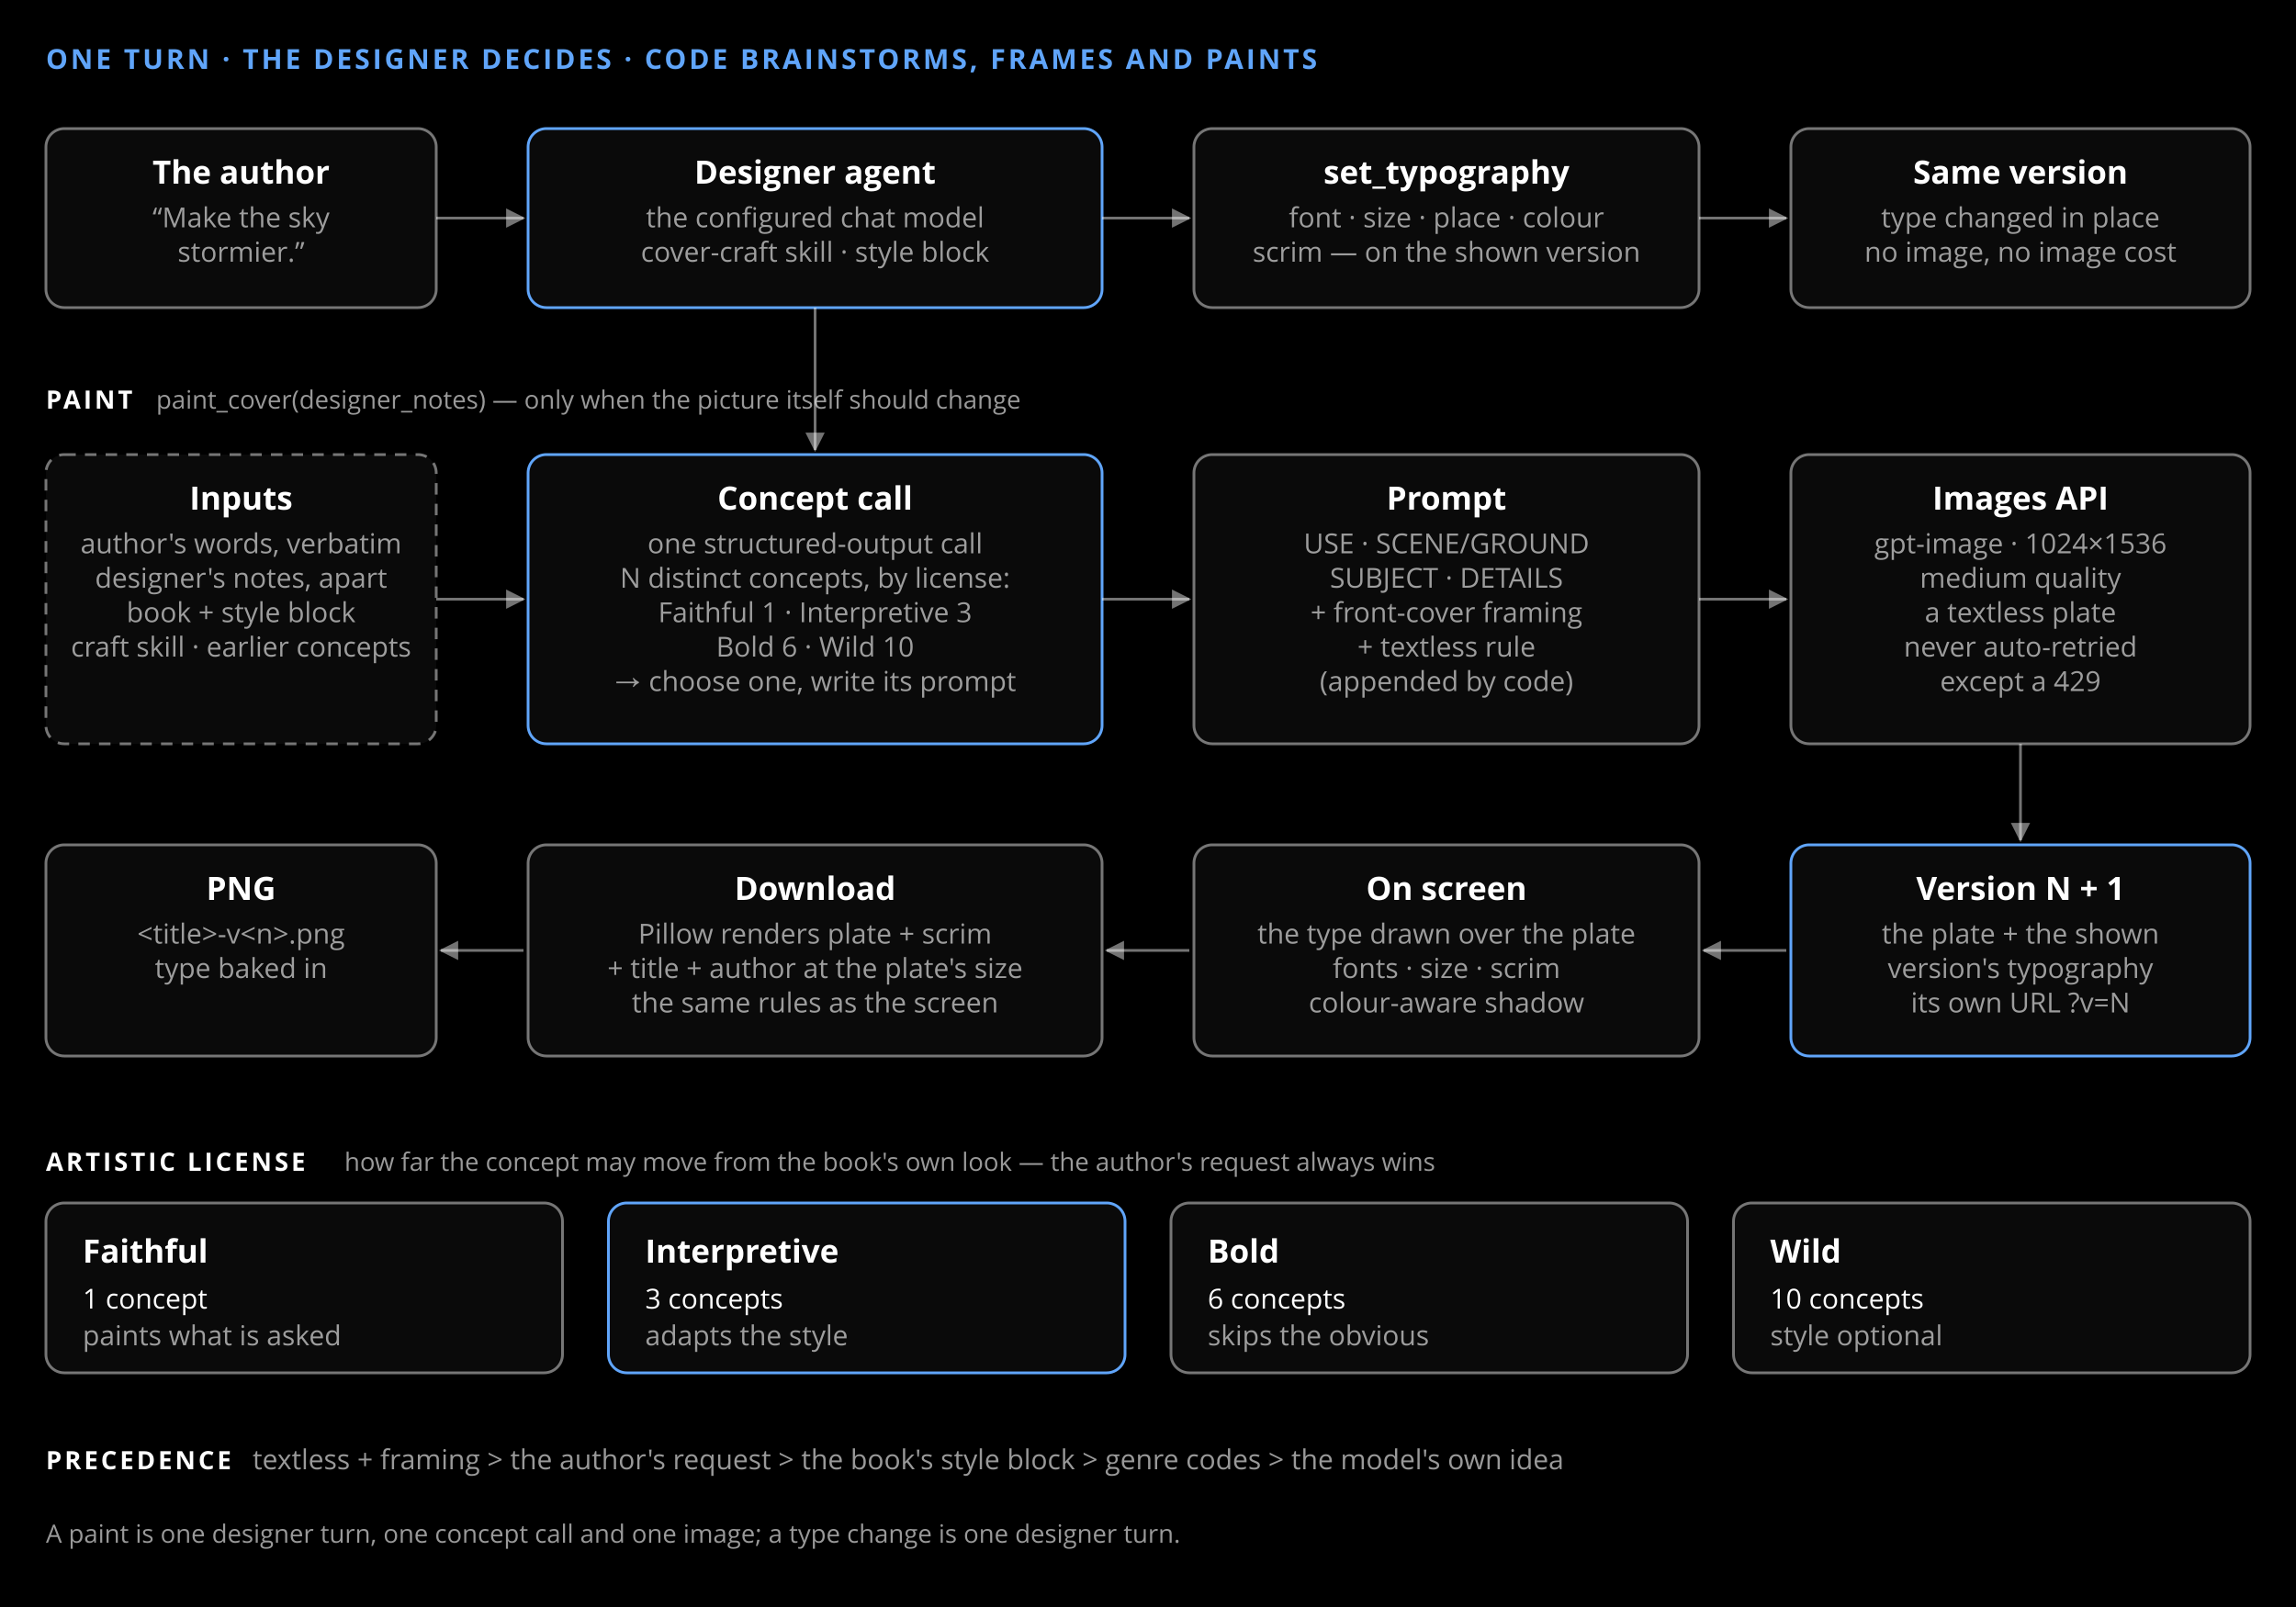
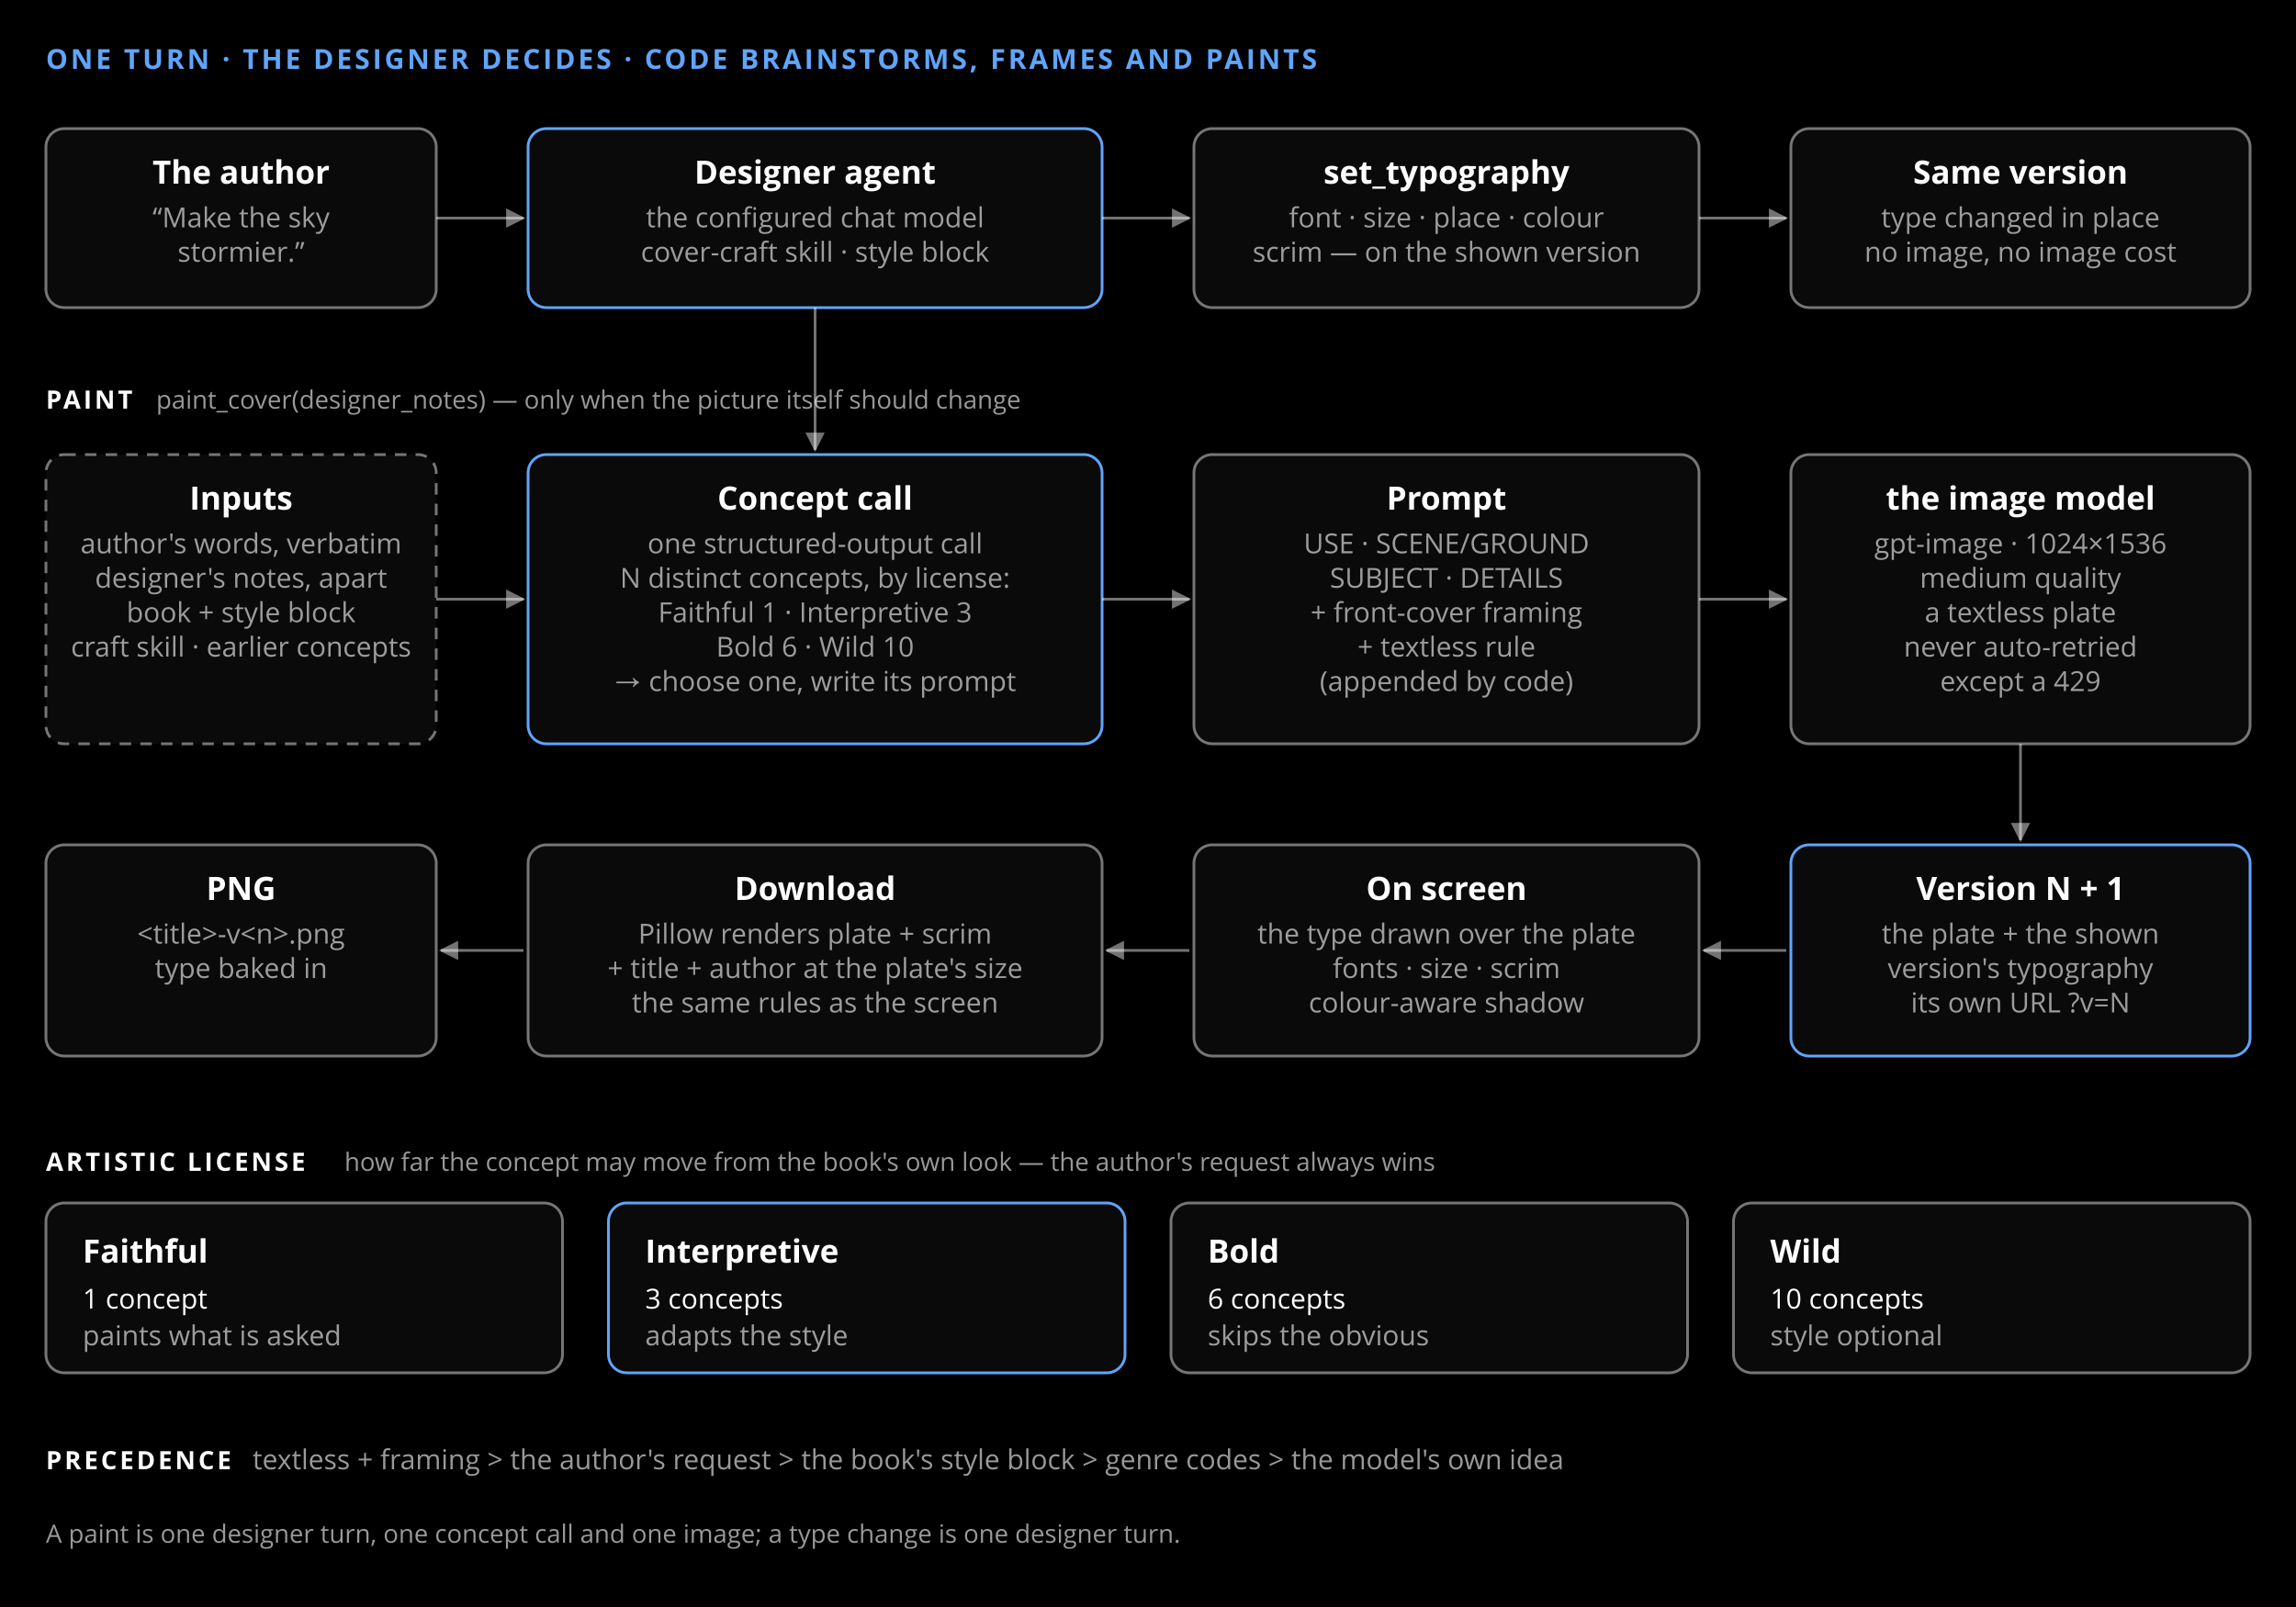
<svg xmlns="http://www.w3.org/2000/svg" viewBox="0 0 1000 700" width="1000" height="700" role="img" aria-label="One designer turn: the author writes, the designer agent either changes the type in place with set_typography or calls paint_cover; a paint runs a concept call that brainstorms N concepts by artistic license, the app appends framing and the textless rule, the Images API paints a textless plate, which becomes a new version; the type is drawn on screen and baked into the download by Pillow.">
  <defs>
    <marker id="a" viewBox="0 0 10 10" refX="9" refY="5" markerWidth="7" markerHeight="7" orient="auto-start-reverse">
      <path d="M0 0 L10 5 L0 10 z" fill="rgba(255,255,255,0.45)" />
    </marker>
  </defs>
  <rect width="1000" height="700" fill="#000000" />
  <text x="20" y="30" font-family="'Open Sans', 'Segoe UI', Helvetica, Arial, sans-serif" font-size="12" fill="#60A5FA" text-anchor="start" font-weight="700" letter-spacing="1.2">ONE TURN · THE DESIGNER DECIDES · CODE BRAINSTORMS, FRAMES AND PAINTS</text>
  <rect x="20" y="56" width="170" height="78" rx="8" fill="#0A0A0A" stroke="rgba(255,255,255,0.45)" stroke-width="1.2" />
  <text x="105.0" y="80" font-family="'Open Sans', 'Segoe UI', Helvetica, Arial, sans-serif" font-size="14" fill="#FFFFFF" text-anchor="middle" font-weight="700">The author</text>
  <text x="105.0" y="99" font-family="'Open Sans', 'Segoe UI', Helvetica, Arial, sans-serif" font-size="12" fill="rgba(255,255,255,0.6)" text-anchor="middle">“Make the sky</text>
  <text x="105.0" y="114" font-family="'Open Sans', 'Segoe UI', Helvetica, Arial, sans-serif" font-size="12" fill="rgba(255,255,255,0.6)" text-anchor="middle">stormier.”</text>
  <rect x="230" y="56" width="250" height="78" rx="8" fill="#0A0A0A" stroke="#60A5FA" stroke-width="1.2" />
  <text x="355.0" y="80" font-family="'Open Sans', 'Segoe UI', Helvetica, Arial, sans-serif" font-size="14" fill="#FFFFFF" text-anchor="middle" font-weight="700">Designer agent</text>
  <text x="355.0" y="99" font-family="'Open Sans', 'Segoe UI', Helvetica, Arial, sans-serif" font-size="12" fill="rgba(255,255,255,0.6)" text-anchor="middle">the configured chat model</text>
  <text x="355.0" y="114" font-family="'Open Sans', 'Segoe UI', Helvetica, Arial, sans-serif" font-size="12" fill="rgba(255,255,255,0.6)" text-anchor="middle">cover-craft skill · style block</text>
  <rect x="520" y="56" width="220" height="78" rx="8" fill="#0A0A0A" stroke="rgba(255,255,255,0.45)" stroke-width="1.2" />
  <text x="630.0" y="80" font-family="'Open Sans', 'Segoe UI', Helvetica, Arial, sans-serif" font-size="14" fill="#FFFFFF" text-anchor="middle" font-weight="700">set_typography</text>
  <text x="630.0" y="99" font-family="'Open Sans', 'Segoe UI', Helvetica, Arial, sans-serif" font-size="12" fill="rgba(255,255,255,0.6)" text-anchor="middle">font · size · place · colour</text>
  <text x="630.0" y="114" font-family="'Open Sans', 'Segoe UI', Helvetica, Arial, sans-serif" font-size="12" fill="rgba(255,255,255,0.6)" text-anchor="middle">scrim — on the shown version</text>
  <rect x="780" y="56" width="200" height="78" rx="8" fill="#0A0A0A" stroke="rgba(255,255,255,0.45)" stroke-width="1.2" />
  <text x="880.0" y="80" font-family="'Open Sans', 'Segoe UI', Helvetica, Arial, sans-serif" font-size="14" fill="#FFFFFF" text-anchor="middle" font-weight="700">Same version</text>
  <text x="880.0" y="99" font-family="'Open Sans', 'Segoe UI', Helvetica, Arial, sans-serif" font-size="12" fill="rgba(255,255,255,0.6)" text-anchor="middle">type changed in place</text>
  <text x="880.0" y="114" font-family="'Open Sans', 'Segoe UI', Helvetica, Arial, sans-serif" font-size="12" fill="rgba(255,255,255,0.6)" text-anchor="middle">no image, no image cost</text>
  <line x1="190" y1="95" x2="228" y2="95" stroke="rgba(255,255,255,0.45)" stroke-width="1.2" marker-end="url(#a)" />
  <line x1="480" y1="95" x2="518" y2="95" stroke="rgba(255,255,255,0.45)" stroke-width="1.2" marker-end="url(#a)" />
  <line x1="740" y1="95" x2="778" y2="95" stroke="rgba(255,255,255,0.45)" stroke-width="1.2" marker-end="url(#a)" />
  <text x="20" y="178" font-family="'Open Sans', 'Segoe UI', Helvetica, Arial, sans-serif" font-size="11" fill="#FFFFFF" text-anchor="start" font-weight="700" letter-spacing="1.2">PAINT</text>
  <text x="68" y="178" font-family="'Open Sans', 'Segoe UI', Helvetica, Arial, sans-serif" font-size="11" fill="rgba(255,255,255,0.6)" text-anchor="start">paint_cover(designer_notes) — only when the picture itself should change</text>
  <path d="M355 134 L355 196" fill="none" stroke="rgba(255,255,255,0.45)" stroke-width="1.2" marker-end="url(#a)" />
  <rect x="230" y="198" width="250" height="126" rx="8" fill="#0A0A0A" stroke="#60A5FA" stroke-width="1.2" />
  <text x="355.0" y="222" font-family="'Open Sans', 'Segoe UI', Helvetica, Arial, sans-serif" font-size="14" fill="#FFFFFF" text-anchor="middle" font-weight="700">Concept call</text>
  <text x="355.0" y="241" font-family="'Open Sans', 'Segoe UI', Helvetica, Arial, sans-serif" font-size="12" fill="rgba(255,255,255,0.6)" text-anchor="middle">one structured-output call</text>
  <text x="355.0" y="256" font-family="'Open Sans', 'Segoe UI', Helvetica, Arial, sans-serif" font-size="12" fill="rgba(255,255,255,0.6)" text-anchor="middle">N distinct concepts, by license:</text>
  <text x="355.0" y="271" font-family="'Open Sans', 'Segoe UI', Helvetica, Arial, sans-serif" font-size="12" fill="rgba(255,255,255,0.6)" text-anchor="middle">Faithful 1 · Interpretive 3</text>
  <text x="355.0" y="286" font-family="'Open Sans', 'Segoe UI', Helvetica, Arial, sans-serif" font-size="12" fill="rgba(255,255,255,0.6)" text-anchor="middle">Bold 6 · Wild 10</text>
  <text x="355.0" y="301" font-family="'Open Sans', 'Segoe UI', Helvetica, Arial, sans-serif" font-size="12" fill="rgba(255,255,255,0.6)" text-anchor="middle">→ choose one, write its prompt</text>
  <rect x="20" y="198" width="170" height="126" rx="8" fill="#0A0A0A" stroke="rgba(255,255,255,0.45)" stroke-width="1.2" stroke-dasharray="5 4" />
  <text x="105.0" y="222" font-family="'Open Sans', 'Segoe UI', Helvetica, Arial, sans-serif" font-size="14" fill="#FFFFFF" text-anchor="middle" font-weight="700">Inputs</text>
  <text x="105.0" y="241" font-family="'Open Sans', 'Segoe UI', Helvetica, Arial, sans-serif" font-size="12" fill="rgba(255,255,255,0.6)" text-anchor="middle">author's words, verbatim</text>
  <text x="105.0" y="256" font-family="'Open Sans', 'Segoe UI', Helvetica, Arial, sans-serif" font-size="12" fill="rgba(255,255,255,0.6)" text-anchor="middle">designer's notes, apart</text>
  <text x="105.0" y="271" font-family="'Open Sans', 'Segoe UI', Helvetica, Arial, sans-serif" font-size="12" fill="rgba(255,255,255,0.6)" text-anchor="middle">book + style block</text>
  <text x="105.0" y="286" font-family="'Open Sans', 'Segoe UI', Helvetica, Arial, sans-serif" font-size="12" fill="rgba(255,255,255,0.6)" text-anchor="middle">craft skill · earlier concepts</text>
  <line x1="190" y1="261" x2="228" y2="261" stroke="rgba(255,255,255,0.45)" stroke-width="1.2" marker-end="url(#a)" />
  <rect x="520" y="198" width="220" height="126" rx="8" fill="#0A0A0A" stroke="rgba(255,255,255,0.45)" stroke-width="1.2" />
  <text x="630.0" y="222" font-family="'Open Sans', 'Segoe UI', Helvetica, Arial, sans-serif" font-size="14" fill="#FFFFFF" text-anchor="middle" font-weight="700">Prompt</text>
  <text x="630.0" y="241" font-family="'Open Sans', 'Segoe UI', Helvetica, Arial, sans-serif" font-size="12" fill="rgba(255,255,255,0.6)" text-anchor="middle">USE · SCENE/GROUND</text>
  <text x="630.0" y="256" font-family="'Open Sans', 'Segoe UI', Helvetica, Arial, sans-serif" font-size="12" fill="rgba(255,255,255,0.6)" text-anchor="middle">SUBJECT · DETAILS</text>
  <text x="630.0" y="271" font-family="'Open Sans', 'Segoe UI', Helvetica, Arial, sans-serif" font-size="12" fill="rgba(255,255,255,0.6)" text-anchor="middle">+ front-cover framing</text>
  <text x="630.0" y="286" font-family="'Open Sans', 'Segoe UI', Helvetica, Arial, sans-serif" font-size="12" fill="rgba(255,255,255,0.6)" text-anchor="middle">+ textless rule</text>
  <text x="630.0" y="301" font-family="'Open Sans', 'Segoe UI', Helvetica, Arial, sans-serif" font-size="12" fill="rgba(255,255,255,0.6)" text-anchor="middle">(appended by code)</text>
  <line x1="480" y1="261" x2="518" y2="261" stroke="rgba(255,255,255,0.45)" stroke-width="1.2" marker-end="url(#a)" />
  <rect x="780" y="198" width="200" height="126" rx="8" fill="#0A0A0A" stroke="rgba(255,255,255,0.45)" stroke-width="1.2" />
-   <text x="880.0" y="222" font-family="'Open Sans', 'Segoe UI', Helvetica, Arial, sans-serif" font-size="14" fill="#FFFFFF" text-anchor="middle" font-weight="700">Images API</text>
+   <text x="880.0" y="222" font-family="'Open Sans', 'Segoe UI', Helvetica, Arial, sans-serif" font-size="14" fill="#FFFFFF" text-anchor="middle" font-weight="700">the image model</text>
  <text x="880.0" y="241" font-family="'Open Sans', 'Segoe UI', Helvetica, Arial, sans-serif" font-size="12" fill="rgba(255,255,255,0.6)" text-anchor="middle">gpt-image · 1024×1536</text>
  <text x="880.0" y="256" font-family="'Open Sans', 'Segoe UI', Helvetica, Arial, sans-serif" font-size="12" fill="rgba(255,255,255,0.6)" text-anchor="middle">medium quality</text>
  <text x="880.0" y="271" font-family="'Open Sans', 'Segoe UI', Helvetica, Arial, sans-serif" font-size="12" fill="rgba(255,255,255,0.6)" text-anchor="middle">a textless plate</text>
  <text x="880.0" y="286" font-family="'Open Sans', 'Segoe UI', Helvetica, Arial, sans-serif" font-size="12" fill="rgba(255,255,255,0.6)" text-anchor="middle">never auto-retried</text>
  <text x="880.0" y="301" font-family="'Open Sans', 'Segoe UI', Helvetica, Arial, sans-serif" font-size="12" fill="rgba(255,255,255,0.6)" text-anchor="middle">except a 429</text>
  <line x1="740" y1="261" x2="778" y2="261" stroke="rgba(255,255,255,0.45)" stroke-width="1.2" marker-end="url(#a)" />
  <rect x="780" y="368" width="200" height="92" rx="8" fill="#0A0A0A" stroke="#60A5FA" stroke-width="1.2" />
  <text x="880.0" y="392" font-family="'Open Sans', 'Segoe UI', Helvetica, Arial, sans-serif" font-size="14" fill="#FFFFFF" text-anchor="middle" font-weight="700">Version N + 1</text>
  <text x="880.0" y="411" font-family="'Open Sans', 'Segoe UI', Helvetica, Arial, sans-serif" font-size="12" fill="rgba(255,255,255,0.6)" text-anchor="middle">the plate + the shown</text>
  <text x="880.0" y="426" font-family="'Open Sans', 'Segoe UI', Helvetica, Arial, sans-serif" font-size="12" fill="rgba(255,255,255,0.6)" text-anchor="middle">version's typography</text>
  <text x="880.0" y="441" font-family="'Open Sans', 'Segoe UI', Helvetica, Arial, sans-serif" font-size="12" fill="rgba(255,255,255,0.6)" text-anchor="middle">its own URL ?v=N</text>
  <line x1="880" y1="324" x2="880" y2="366" stroke="rgba(255,255,255,0.45)" stroke-width="1.2" marker-end="url(#a)" />
  <rect x="520" y="368" width="220" height="92" rx="8" fill="#0A0A0A" stroke="rgba(255,255,255,0.45)" stroke-width="1.2" />
  <text x="630.0" y="392" font-family="'Open Sans', 'Segoe UI', Helvetica, Arial, sans-serif" font-size="14" fill="#FFFFFF" text-anchor="middle" font-weight="700">On screen</text>
  <text x="630.0" y="411" font-family="'Open Sans', 'Segoe UI', Helvetica, Arial, sans-serif" font-size="12" fill="rgba(255,255,255,0.6)" text-anchor="middle">the type drawn over the plate</text>
  <text x="630.0" y="426" font-family="'Open Sans', 'Segoe UI', Helvetica, Arial, sans-serif" font-size="12" fill="rgba(255,255,255,0.6)" text-anchor="middle">fonts · size · scrim</text>
  <text x="630.0" y="441" font-family="'Open Sans', 'Segoe UI', Helvetica, Arial, sans-serif" font-size="12" fill="rgba(255,255,255,0.6)" text-anchor="middle">colour-aware shadow</text>
  <line x1="778" y1="414" x2="742" y2="414" stroke="rgba(255,255,255,0.45)" stroke-width="1.2" marker-end="url(#a)" />
  <rect x="230" y="368" width="250" height="92" rx="8" fill="#0A0A0A" stroke="rgba(255,255,255,0.45)" stroke-width="1.2" />
  <text x="355.0" y="392" font-family="'Open Sans', 'Segoe UI', Helvetica, Arial, sans-serif" font-size="14" fill="#FFFFFF" text-anchor="middle" font-weight="700">Download</text>
  <text x="355.0" y="411" font-family="'Open Sans', 'Segoe UI', Helvetica, Arial, sans-serif" font-size="12" fill="rgba(255,255,255,0.6)" text-anchor="middle">Pillow renders plate + scrim</text>
  <text x="355.0" y="426" font-family="'Open Sans', 'Segoe UI', Helvetica, Arial, sans-serif" font-size="12" fill="rgba(255,255,255,0.6)" text-anchor="middle">+ title + author at the plate's size</text>
  <text x="355.0" y="441" font-family="'Open Sans', 'Segoe UI', Helvetica, Arial, sans-serif" font-size="12" fill="rgba(255,255,255,0.6)" text-anchor="middle">the same rules as the screen</text>
  <line x1="518" y1="414" x2="482" y2="414" stroke="rgba(255,255,255,0.45)" stroke-width="1.2" marker-end="url(#a)" />
  <rect x="20" y="368" width="170" height="92" rx="8" fill="#0A0A0A" stroke="rgba(255,255,255,0.45)" stroke-width="1.2" />
  <text x="105.0" y="392" font-family="'Open Sans', 'Segoe UI', Helvetica, Arial, sans-serif" font-size="14" fill="#FFFFFF" text-anchor="middle" font-weight="700">PNG</text>
  <text x="105.0" y="411" font-family="'Open Sans', 'Segoe UI', Helvetica, Arial, sans-serif" font-size="12" fill="rgba(255,255,255,0.6)" text-anchor="middle">&lt;title&gt;-v&lt;n&gt;.png</text>
  <text x="105.0" y="426" font-family="'Open Sans', 'Segoe UI', Helvetica, Arial, sans-serif" font-size="12" fill="rgba(255,255,255,0.6)" text-anchor="middle">type baked in</text>
  <line x1="228" y1="414" x2="192" y2="414" stroke="rgba(255,255,255,0.45)" stroke-width="1.2" marker-end="url(#a)" />
  <text x="20" y="510" font-family="'Open Sans', 'Segoe UI', Helvetica, Arial, sans-serif" font-size="11" fill="#FFFFFF" text-anchor="start" font-weight="700" letter-spacing="1.2">ARTISTIC LICENSE</text>
  <text x="150" y="510" font-family="'Open Sans', 'Segoe UI', Helvetica, Arial, sans-serif" font-size="11" fill="rgba(255,255,255,0.6)" text-anchor="start">how far the concept may move from the book's own look — the author's request always wins</text>
  <rect x="20" y="524" width="225" height="74" rx="8" fill="#0A0A0A" stroke="rgba(255,255,255,0.45)" stroke-width="1.2" />
  <text x="36" y="550" font-family="'Open Sans', 'Segoe UI', Helvetica, Arial, sans-serif" font-size="14" fill="#FFFFFF" text-anchor="start" font-weight="700">Faithful</text>
  <text x="36" y="570" font-family="'Open Sans', 'Segoe UI', Helvetica, Arial, sans-serif" font-size="12" fill="#FFFFFF" text-anchor="start">1 concept</text>
  <text x="36" y="586" font-family="'Open Sans', 'Segoe UI', Helvetica, Arial, sans-serif" font-size="12" fill="rgba(255,255,255,0.6)" text-anchor="start">paints what is asked</text>
  <rect x="265" y="524" width="225" height="74" rx="8" fill="#0A0A0A" stroke="#60A5FA" stroke-width="1.2" />
  <text x="281" y="550" font-family="'Open Sans', 'Segoe UI', Helvetica, Arial, sans-serif" font-size="14" fill="#FFFFFF" text-anchor="start" font-weight="700">Interpretive</text>
  <text x="281" y="570" font-family="'Open Sans', 'Segoe UI', Helvetica, Arial, sans-serif" font-size="12" fill="#FFFFFF" text-anchor="start">3 concepts</text>
  <text x="281" y="586" font-family="'Open Sans', 'Segoe UI', Helvetica, Arial, sans-serif" font-size="12" fill="rgba(255,255,255,0.6)" text-anchor="start">adapts the style</text>
  <rect x="510" y="524" width="225" height="74" rx="8" fill="#0A0A0A" stroke="rgba(255,255,255,0.45)" stroke-width="1.2" />
  <text x="526" y="550" font-family="'Open Sans', 'Segoe UI', Helvetica, Arial, sans-serif" font-size="14" fill="#FFFFFF" text-anchor="start" font-weight="700">Bold</text>
  <text x="526" y="570" font-family="'Open Sans', 'Segoe UI', Helvetica, Arial, sans-serif" font-size="12" fill="#FFFFFF" text-anchor="start">6 concepts</text>
  <text x="526" y="586" font-family="'Open Sans', 'Segoe UI', Helvetica, Arial, sans-serif" font-size="12" fill="rgba(255,255,255,0.6)" text-anchor="start">skips the obvious</text>
  <rect x="755" y="524" width="225" height="74" rx="8" fill="#0A0A0A" stroke="rgba(255,255,255,0.45)" stroke-width="1.2" />
  <text x="771" y="550" font-family="'Open Sans', 'Segoe UI', Helvetica, Arial, sans-serif" font-size="14" fill="#FFFFFF" text-anchor="start" font-weight="700">Wild</text>
  <text x="771" y="570" font-family="'Open Sans', 'Segoe UI', Helvetica, Arial, sans-serif" font-size="12" fill="#FFFFFF" text-anchor="start">10 concepts</text>
  <text x="771" y="586" font-family="'Open Sans', 'Segoe UI', Helvetica, Arial, sans-serif" font-size="12" fill="rgba(255,255,255,0.6)" text-anchor="start">style optional</text>
  <text x="20" y="640" font-family="'Open Sans', 'Segoe UI', Helvetica, Arial, sans-serif" font-size="11" fill="#FFFFFF" text-anchor="start" font-weight="700" letter-spacing="1.2">PRECEDENCE</text>
  <text x="110" y="640" font-family="'Open Sans', 'Segoe UI', Helvetica, Arial, sans-serif" font-size="12" fill="rgba(255,255,255,0.6)" text-anchor="start">textless + framing  &gt;  the author's request  &gt;  the book's style block  &gt;  genre codes  &gt;  the model's own idea</text>
  <text x="20" y="672" font-family="'Open Sans', 'Segoe UI', Helvetica, Arial, sans-serif" font-size="11" fill="rgba(255,255,255,0.6)" text-anchor="start">A paint is one designer turn, one concept call and one image; a type change is one designer turn.</text>
</svg>
